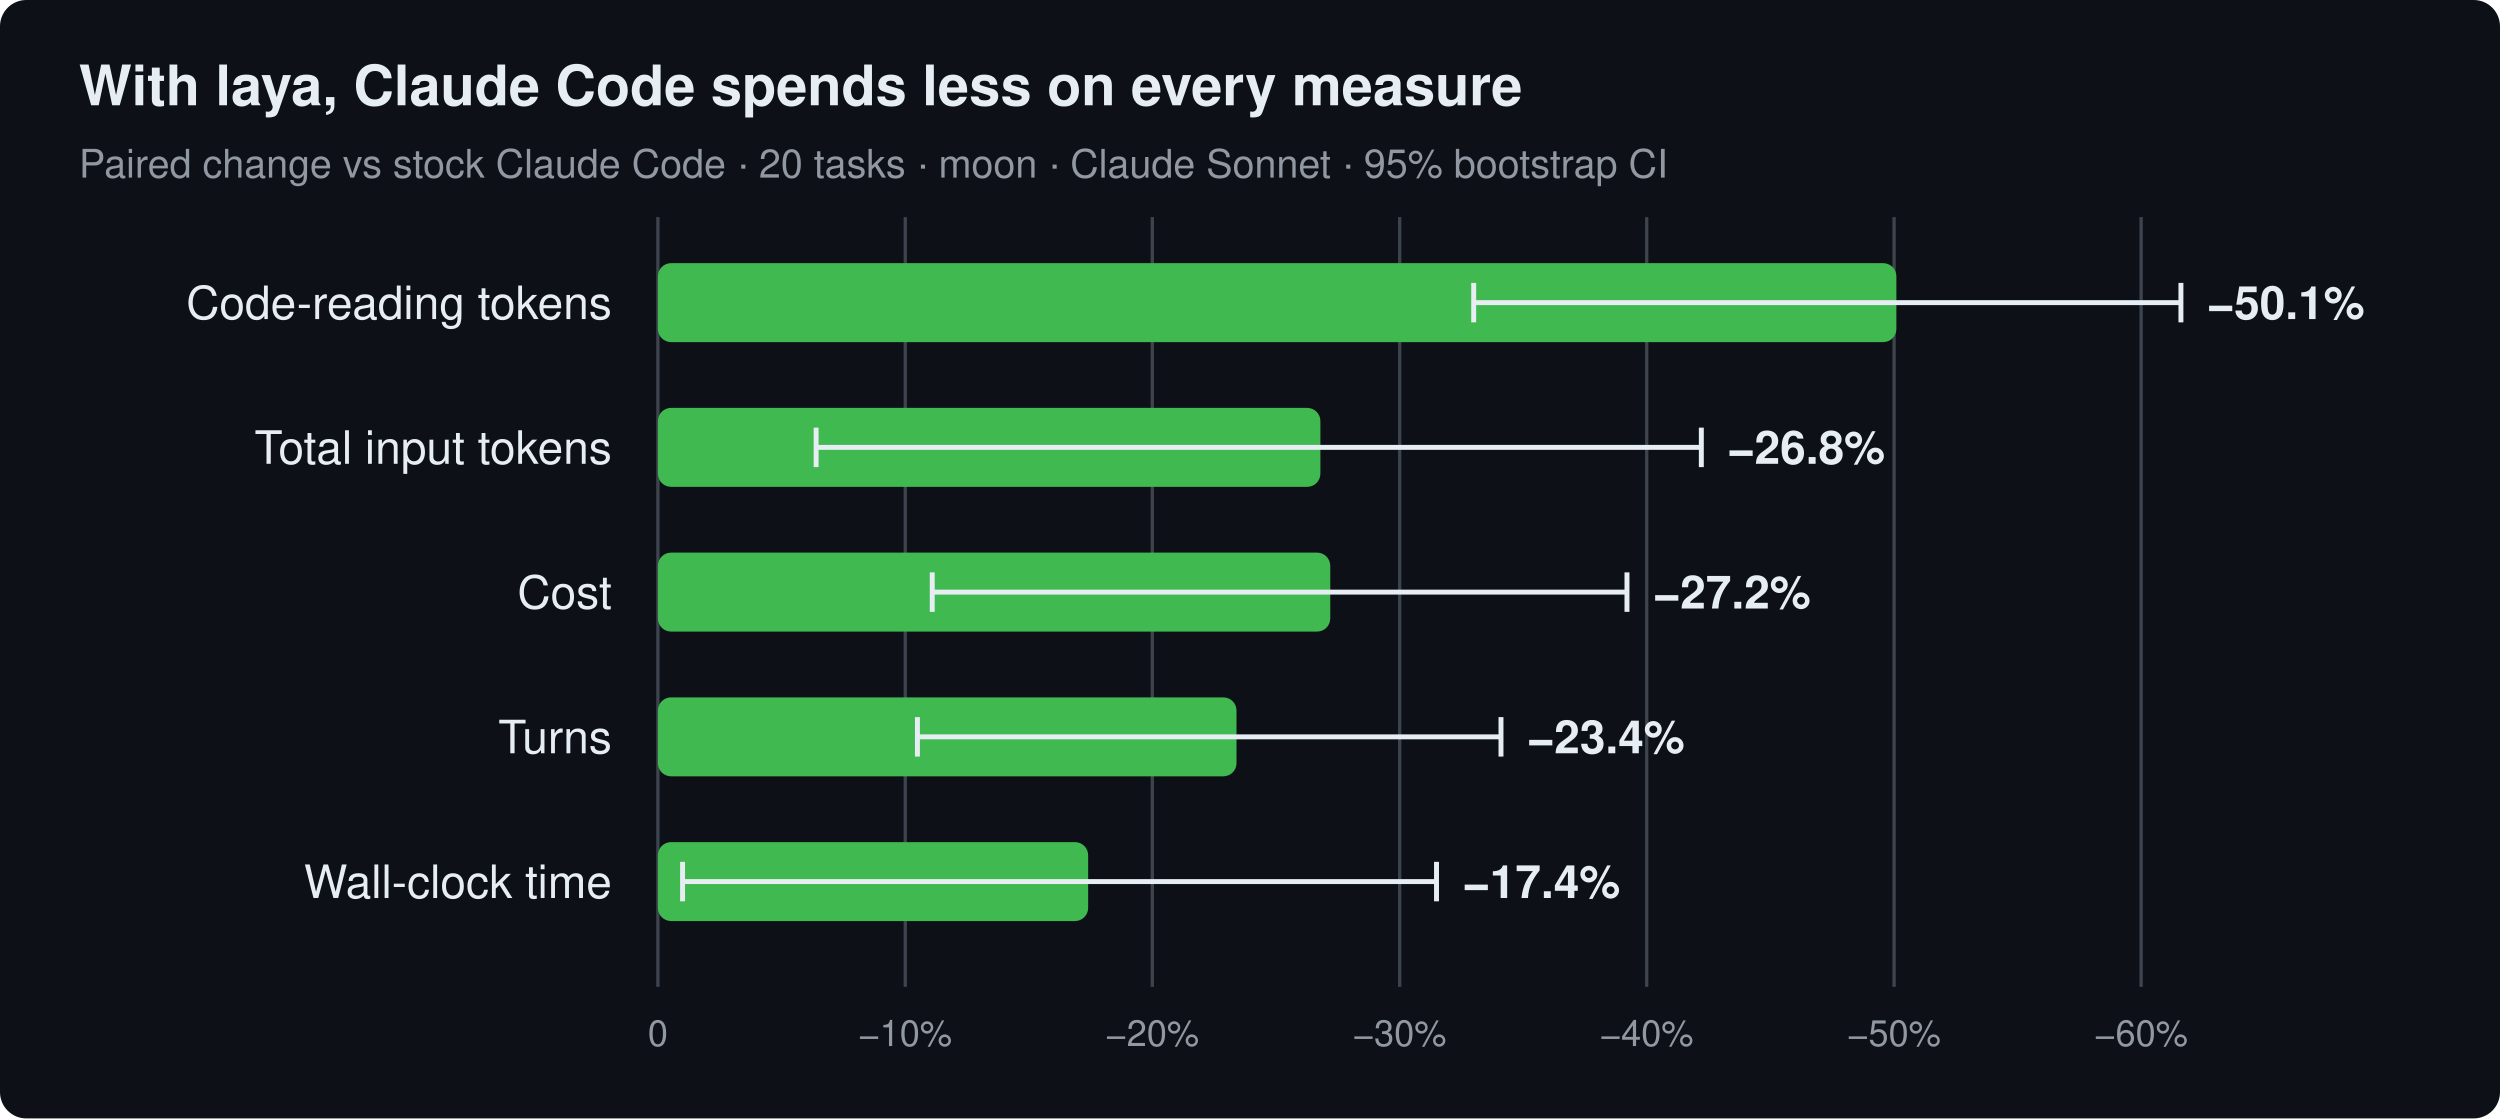
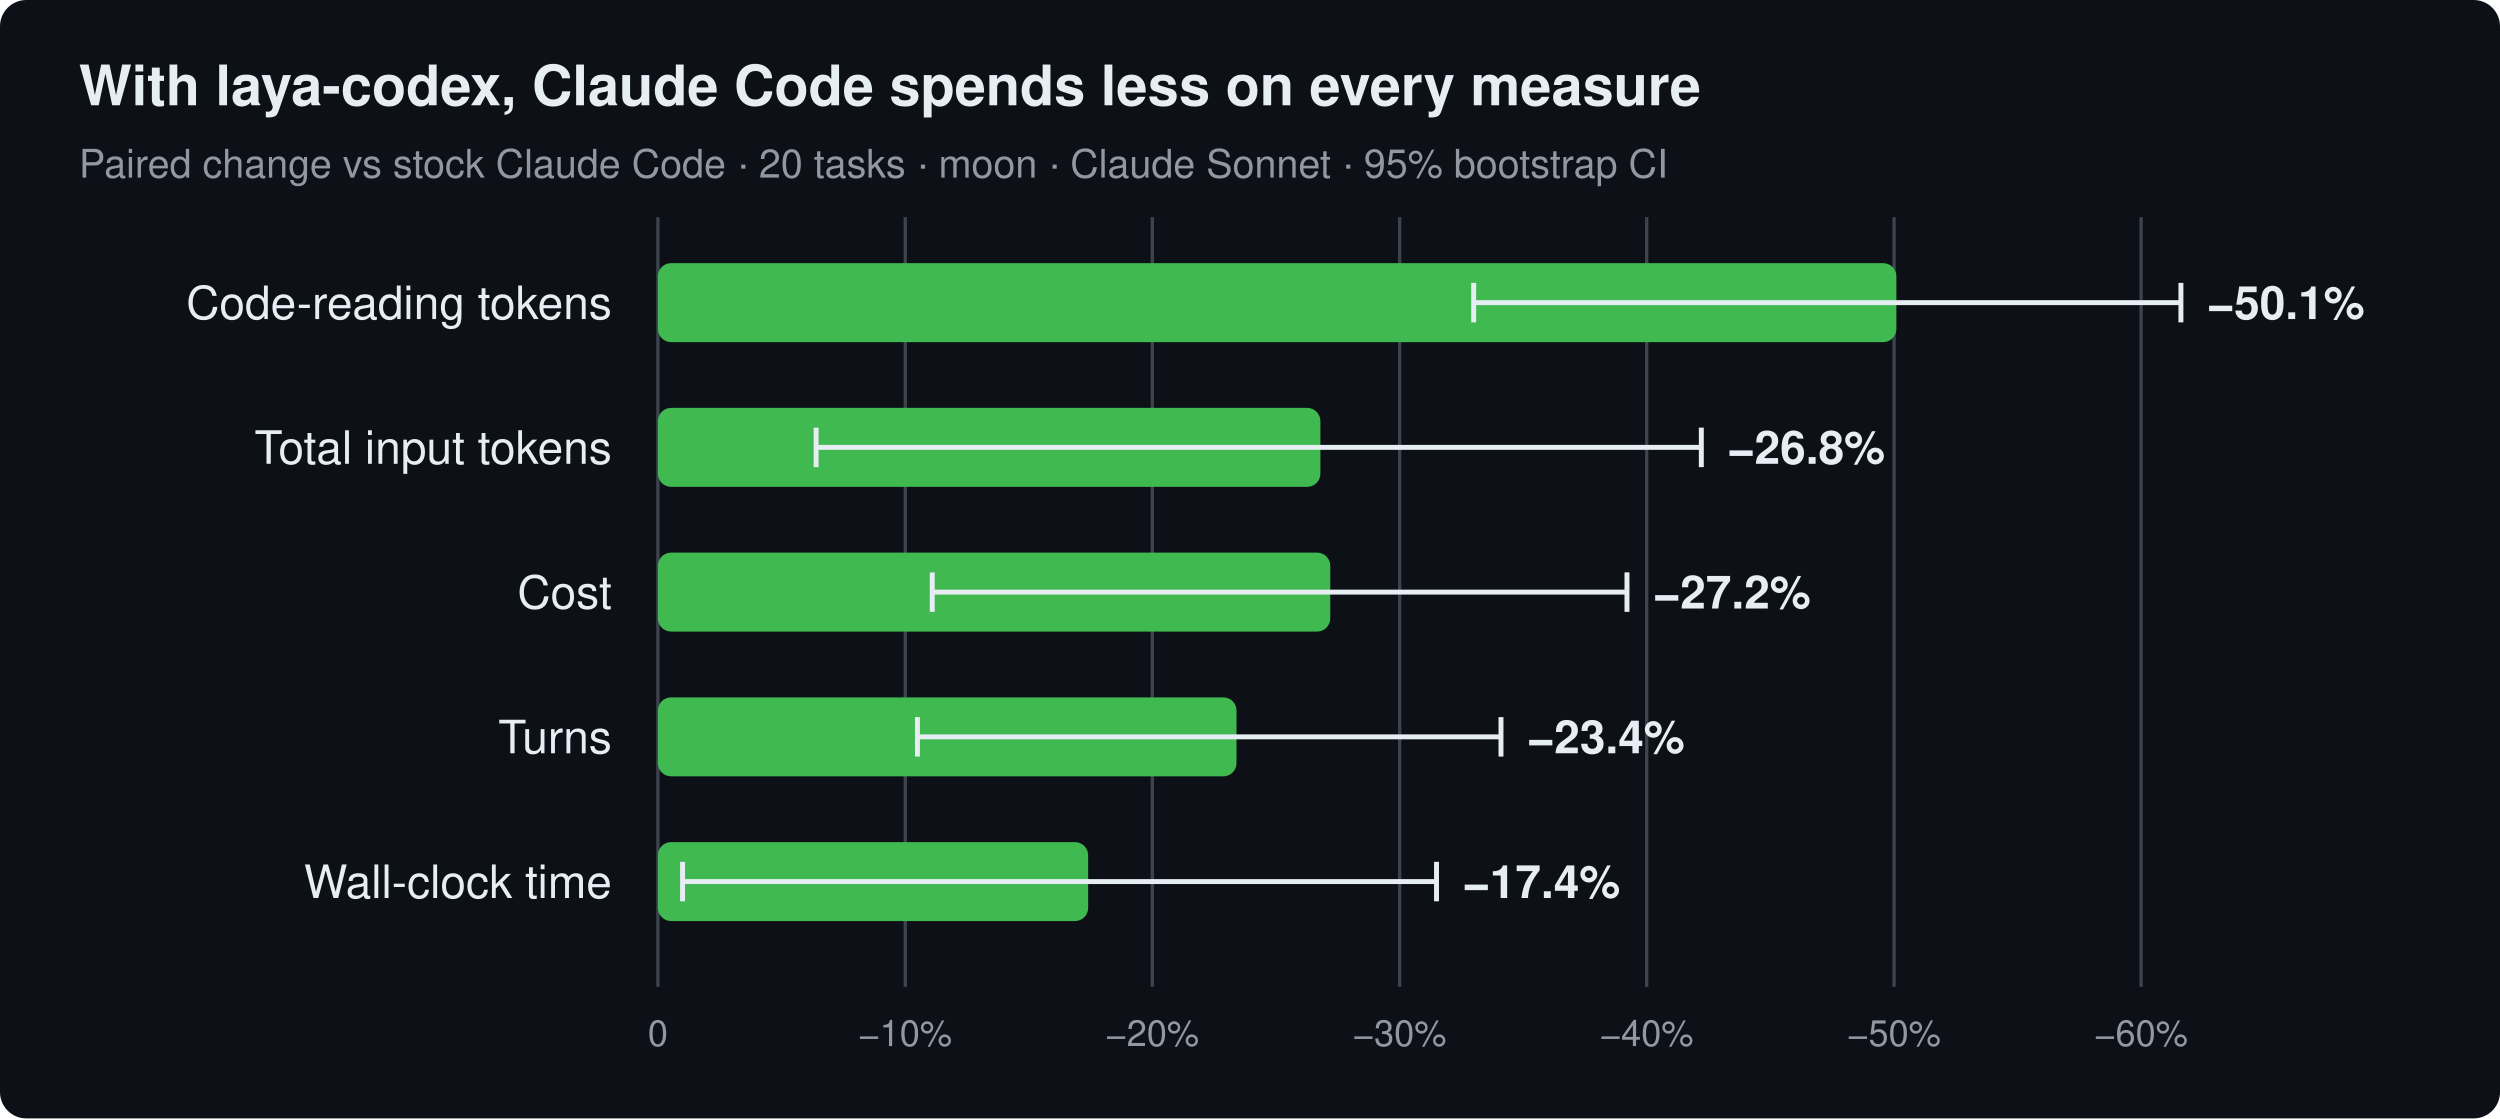
<svg xmlns="http://www.w3.org/2000/svg" width="760" height="340" viewBox="0 0 760 340" role="img" aria-label="laya-codex benchmark: savings vs stock Claude Code">
  <rect width="760" height="340" rx="8" fill="#0d1117" />
-   <text x="24.0" y="32.0" font-family="-apple-system,BlinkMacSystemFont,'Segoe UI',Helvetica,Arial,sans-serif" font-size="17" fill="#e6edf3" text-anchor="start" font-weight="600">With laya, Claude Code spends less on every measure</text>
+   <text x="24.0" y="32.0" font-family="-apple-system,BlinkMacSystemFont,'Segoe UI',Helvetica,Arial,sans-serif" font-size="17" fill="#e6edf3" text-anchor="start" font-weight="600">With laya-codex, Claude Code spends less on every measure</text>
  <text x="24.0" y="54.0" font-family="-apple-system,BlinkMacSystemFont,'Segoe UI',Helvetica,Arial,sans-serif" font-size="12" fill="#9198a1" text-anchor="start" font-weight="normal">Paired change vs stock Claude Code · 20 tasks · moon · Claude Sonnet · 95% bootstrap CI</text>
  <line x1="200.0" y1="66" x2="200.0" y2="300" stroke="#3d444d" stroke-width="1" />
  <text x="200.0" y="318.0" font-family="-apple-system,BlinkMacSystemFont,'Segoe UI',Helvetica,Arial,sans-serif" font-size="11" fill="#9198a1" text-anchor="middle" font-weight="normal">0</text>
  <line x1="275.2" y1="66" x2="275.2" y2="300" stroke="#3d444d" stroke-width="1" />
  <text x="275.2" y="318.0" font-family="-apple-system,BlinkMacSystemFont,'Segoe UI',Helvetica,Arial,sans-serif" font-size="11" fill="#9198a1" text-anchor="middle" font-weight="normal">−10%</text>
  <line x1="350.3" y1="66" x2="350.3" y2="300" stroke="#3d444d" stroke-width="1" />
  <text x="350.3" y="318.0" font-family="-apple-system,BlinkMacSystemFont,'Segoe UI',Helvetica,Arial,sans-serif" font-size="11" fill="#9198a1" text-anchor="middle" font-weight="normal">−20%</text>
  <line x1="425.5" y1="66" x2="425.5" y2="300" stroke="#3d444d" stroke-width="1" />
  <text x="425.5" y="318.0" font-family="-apple-system,BlinkMacSystemFont,'Segoe UI',Helvetica,Arial,sans-serif" font-size="11" fill="#9198a1" text-anchor="middle" font-weight="normal">−30%</text>
  <line x1="500.6" y1="66" x2="500.6" y2="300" stroke="#3d444d" stroke-width="1" />
  <text x="500.6" y="318.0" font-family="-apple-system,BlinkMacSystemFont,'Segoe UI',Helvetica,Arial,sans-serif" font-size="11" fill="#9198a1" text-anchor="middle" font-weight="normal">−40%</text>
  <line x1="575.8" y1="66" x2="575.8" y2="300" stroke="#3d444d" stroke-width="1" />
  <text x="575.8" y="318.0" font-family="-apple-system,BlinkMacSystemFont,'Segoe UI',Helvetica,Arial,sans-serif" font-size="11" fill="#9198a1" text-anchor="middle" font-weight="normal">−50%</text>
  <line x1="650.9" y1="66" x2="650.9" y2="300" stroke="#3d444d" stroke-width="1" />
  <text x="650.9" y="318.0" font-family="-apple-system,BlinkMacSystemFont,'Segoe UI',Helvetica,Arial,sans-serif" font-size="11" fill="#9198a1" text-anchor="middle" font-weight="normal">−60%</text>
  <text x="186.0" y="97.0" font-family="-apple-system,BlinkMacSystemFont,'Segoe UI',Helvetica,Arial,sans-serif" font-size="14" fill="#e6edf3" text-anchor="end" font-weight="normal">Code-reading tokens</text>
  <rect x="200" y="80.0" width="376.5" height="24" rx="4" fill="#3fb950" />
  <line x1="448.0" y1="92.0" x2="663.0" y2="92.0" stroke="#e6edf3" stroke-width="1.5" />
  <line x1="448.0" y1="86.0" x2="448.0" y2="98.0" stroke="#e6edf3" stroke-width="1.5" />
  <line x1="663.0" y1="86.0" x2="663.0" y2="98.0" stroke="#e6edf3" stroke-width="1.5" />
  <text x="671.0" y="97.0" font-family="-apple-system,BlinkMacSystemFont,'Segoe UI',Helvetica,Arial,sans-serif" font-size="14" fill="#e6edf3" text-anchor="start" font-weight="600">−50.1%</text>
  <text x="186.0" y="141.0" font-family="-apple-system,BlinkMacSystemFont,'Segoe UI',Helvetica,Arial,sans-serif" font-size="14" fill="#e6edf3" text-anchor="end" font-weight="normal">Total input tokens</text>
  <rect x="200" y="124.0" width="201.4" height="24" rx="4" fill="#3fb950" />
  <line x1="248.1" y1="136.0" x2="517.2" y2="136.0" stroke="#e6edf3" stroke-width="1.5" />
  <line x1="248.1" y1="130.0" x2="248.1" y2="142.0" stroke="#e6edf3" stroke-width="1.5" />
  <line x1="517.2" y1="130.0" x2="517.2" y2="142.0" stroke="#e6edf3" stroke-width="1.5" />
  <text x="525.2" y="141.0" font-family="-apple-system,BlinkMacSystemFont,'Segoe UI',Helvetica,Arial,sans-serif" font-size="14" fill="#e6edf3" text-anchor="start" font-weight="600">−26.8%</text>
  <text x="186.0" y="185.0" font-family="-apple-system,BlinkMacSystemFont,'Segoe UI',Helvetica,Arial,sans-serif" font-size="14" fill="#e6edf3" text-anchor="end" font-weight="normal">Cost</text>
  <rect x="200" y="168.0" width="204.4" height="24" rx="4" fill="#3fb950" />
  <line x1="283.4" y1="180.0" x2="494.6" y2="180.0" stroke="#e6edf3" stroke-width="1.5" />
  <line x1="283.4" y1="174.0" x2="283.4" y2="186.0" stroke="#e6edf3" stroke-width="1.5" />
  <line x1="494.6" y1="174.0" x2="494.6" y2="186.0" stroke="#e6edf3" stroke-width="1.5" />
  <text x="502.6" y="185.0" font-family="-apple-system,BlinkMacSystemFont,'Segoe UI',Helvetica,Arial,sans-serif" font-size="14" fill="#e6edf3" text-anchor="start" font-weight="600">−27.2%</text>
  <text x="186.0" y="229.0" font-family="-apple-system,BlinkMacSystemFont,'Segoe UI',Helvetica,Arial,sans-serif" font-size="14" fill="#e6edf3" text-anchor="end" font-weight="normal">Turns</text>
  <rect x="200" y="212.0" width="175.9" height="24" rx="4" fill="#3fb950" />
  <line x1="278.9" y1="224.0" x2="456.3" y2="224.0" stroke="#e6edf3" stroke-width="1.5" />
  <line x1="278.9" y1="218.0" x2="278.9" y2="230.0" stroke="#e6edf3" stroke-width="1.5" />
  <line x1="456.3" y1="218.0" x2="456.3" y2="230.0" stroke="#e6edf3" stroke-width="1.5" />
  <text x="464.3" y="229.0" font-family="-apple-system,BlinkMacSystemFont,'Segoe UI',Helvetica,Arial,sans-serif" font-size="14" fill="#e6edf3" text-anchor="start" font-weight="600">−23.4%</text>
  <text x="186.0" y="273.0" font-family="-apple-system,BlinkMacSystemFont,'Segoe UI',Helvetica,Arial,sans-serif" font-size="14" fill="#e6edf3" text-anchor="end" font-weight="normal">Wall-clock time</text>
  <rect x="200" y="256.0" width="130.8" height="24" rx="4" fill="#3fb950" />
  <line x1="207.5" y1="268.0" x2="436.7" y2="268.0" stroke="#e6edf3" stroke-width="1.5" />
  <line x1="207.5" y1="262.0" x2="207.5" y2="274.0" stroke="#e6edf3" stroke-width="1.5" />
  <line x1="436.7" y1="262.0" x2="436.7" y2="274.0" stroke="#e6edf3" stroke-width="1.5" />
  <text x="444.7" y="273.0" font-family="-apple-system,BlinkMacSystemFont,'Segoe UI',Helvetica,Arial,sans-serif" font-size="14" fill="#e6edf3" text-anchor="start" font-weight="600">−17.4%</text>
</svg>
